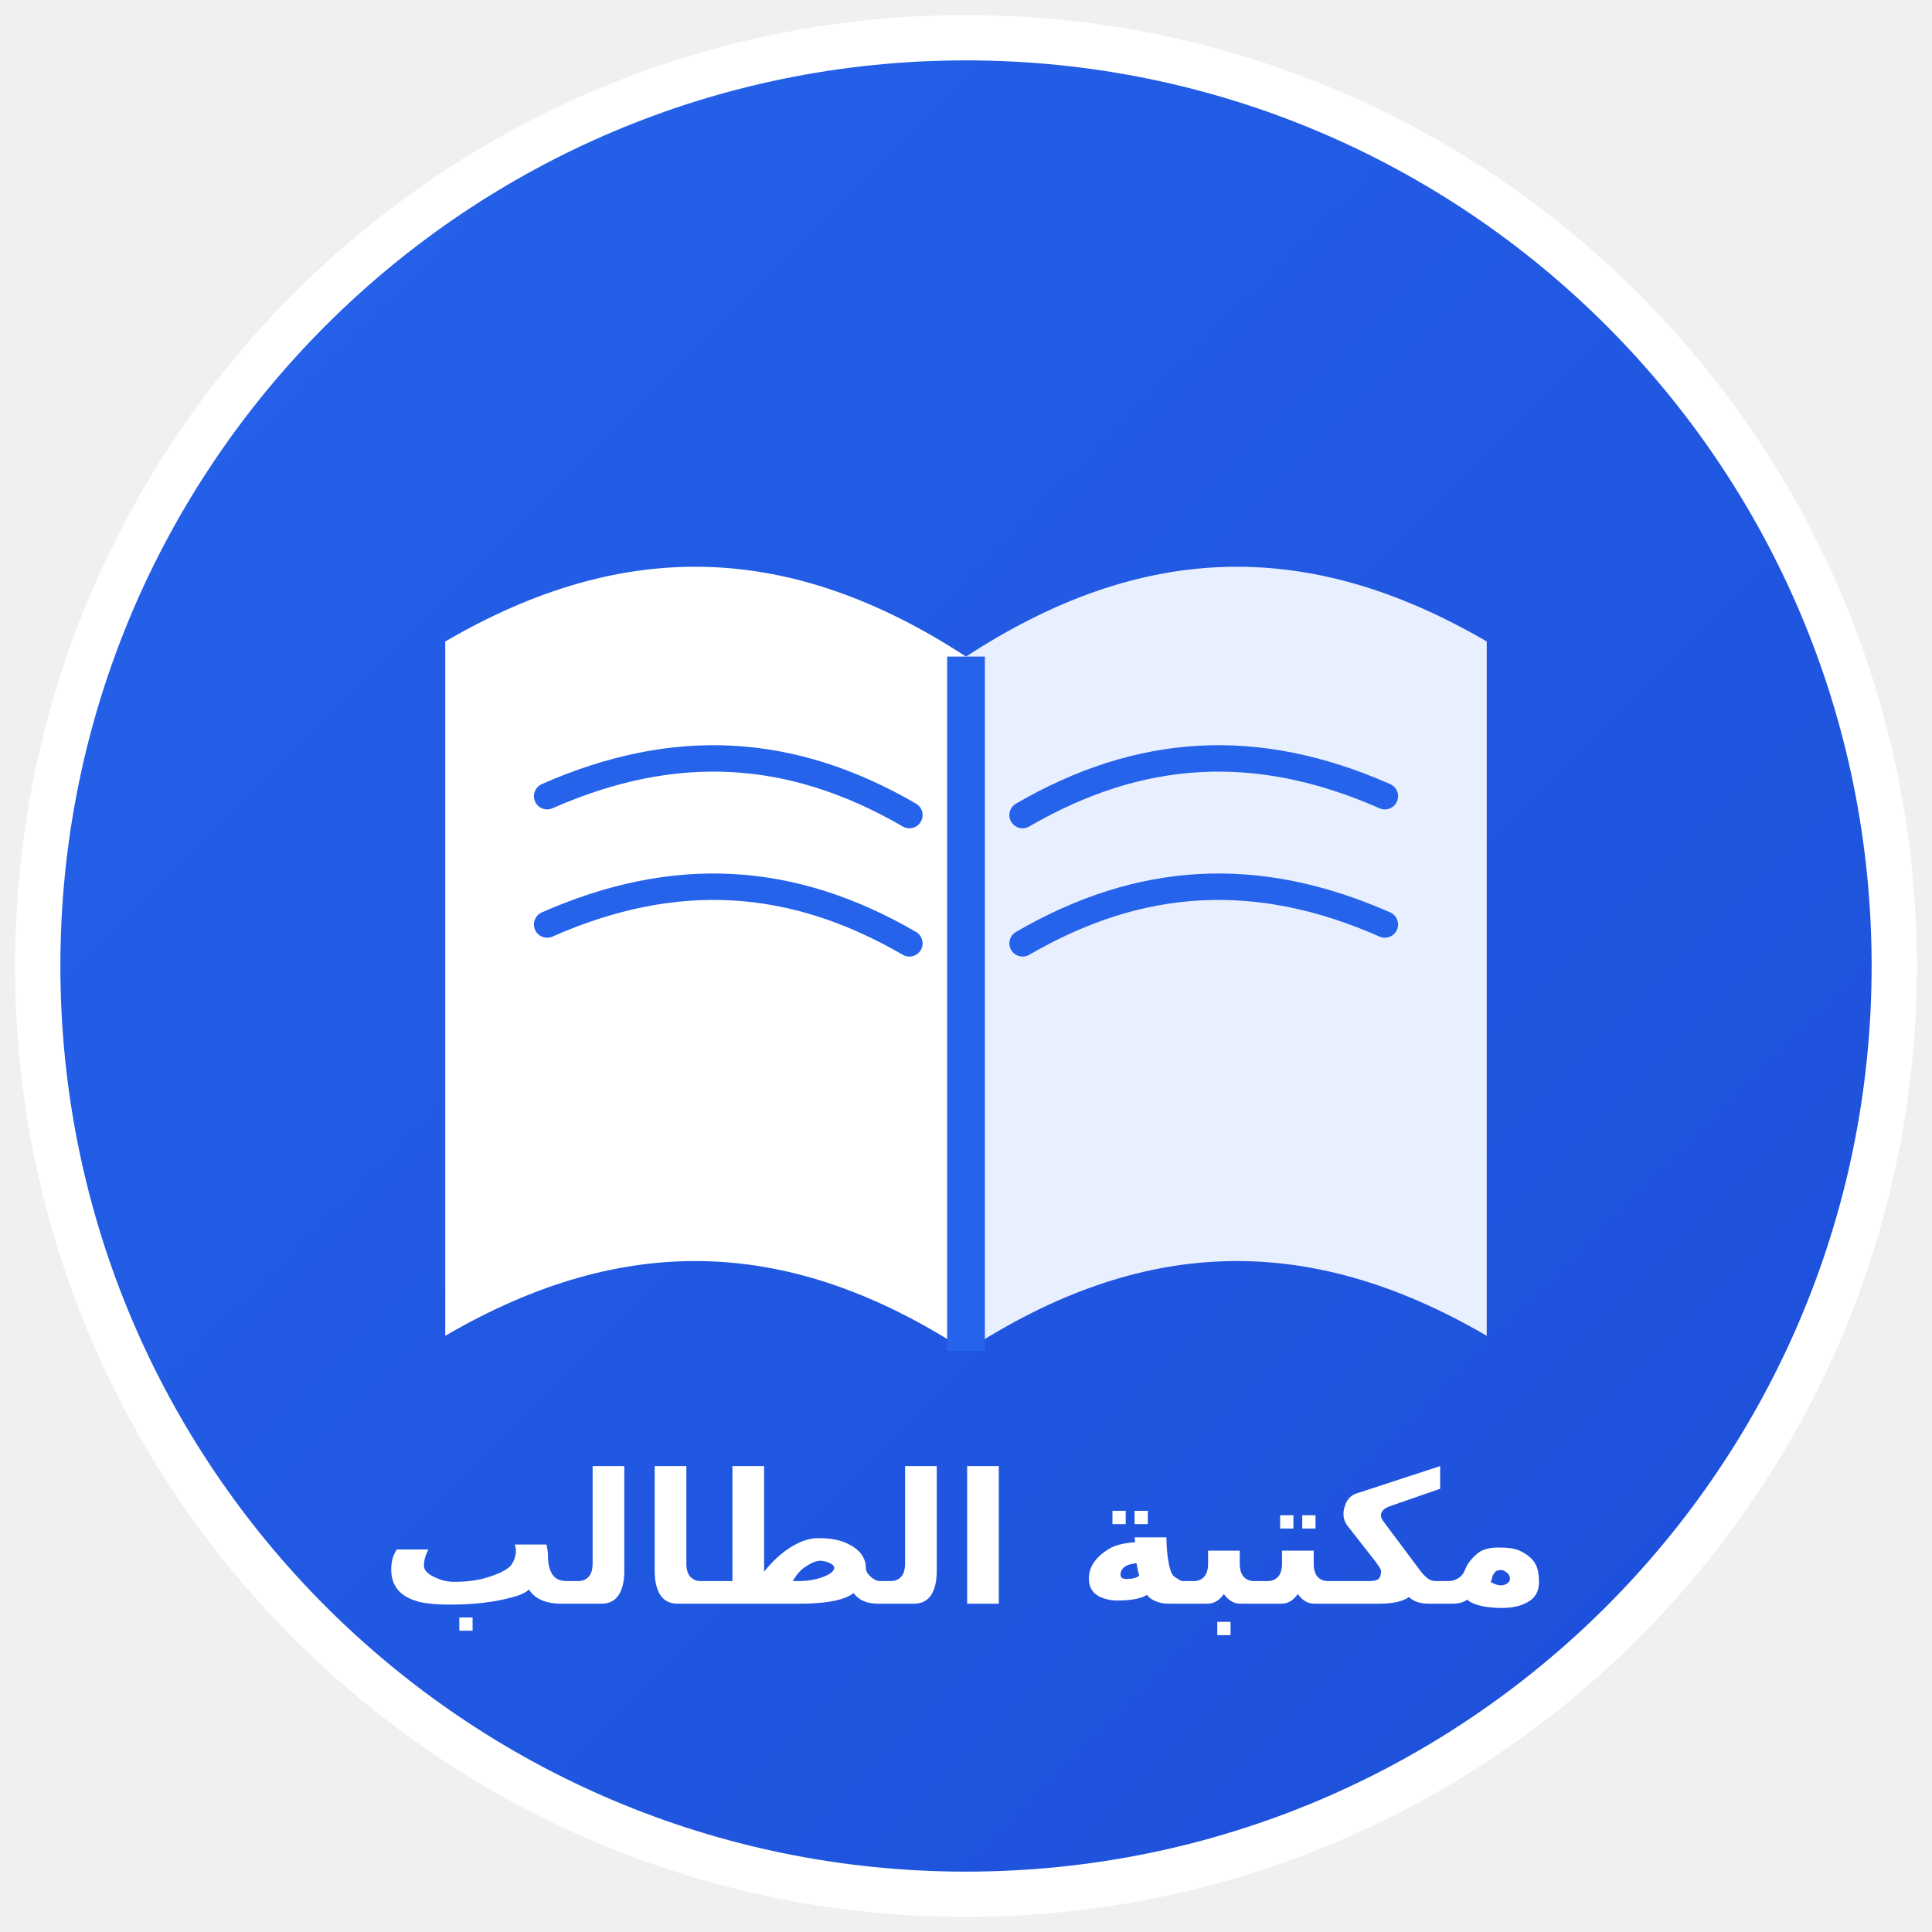
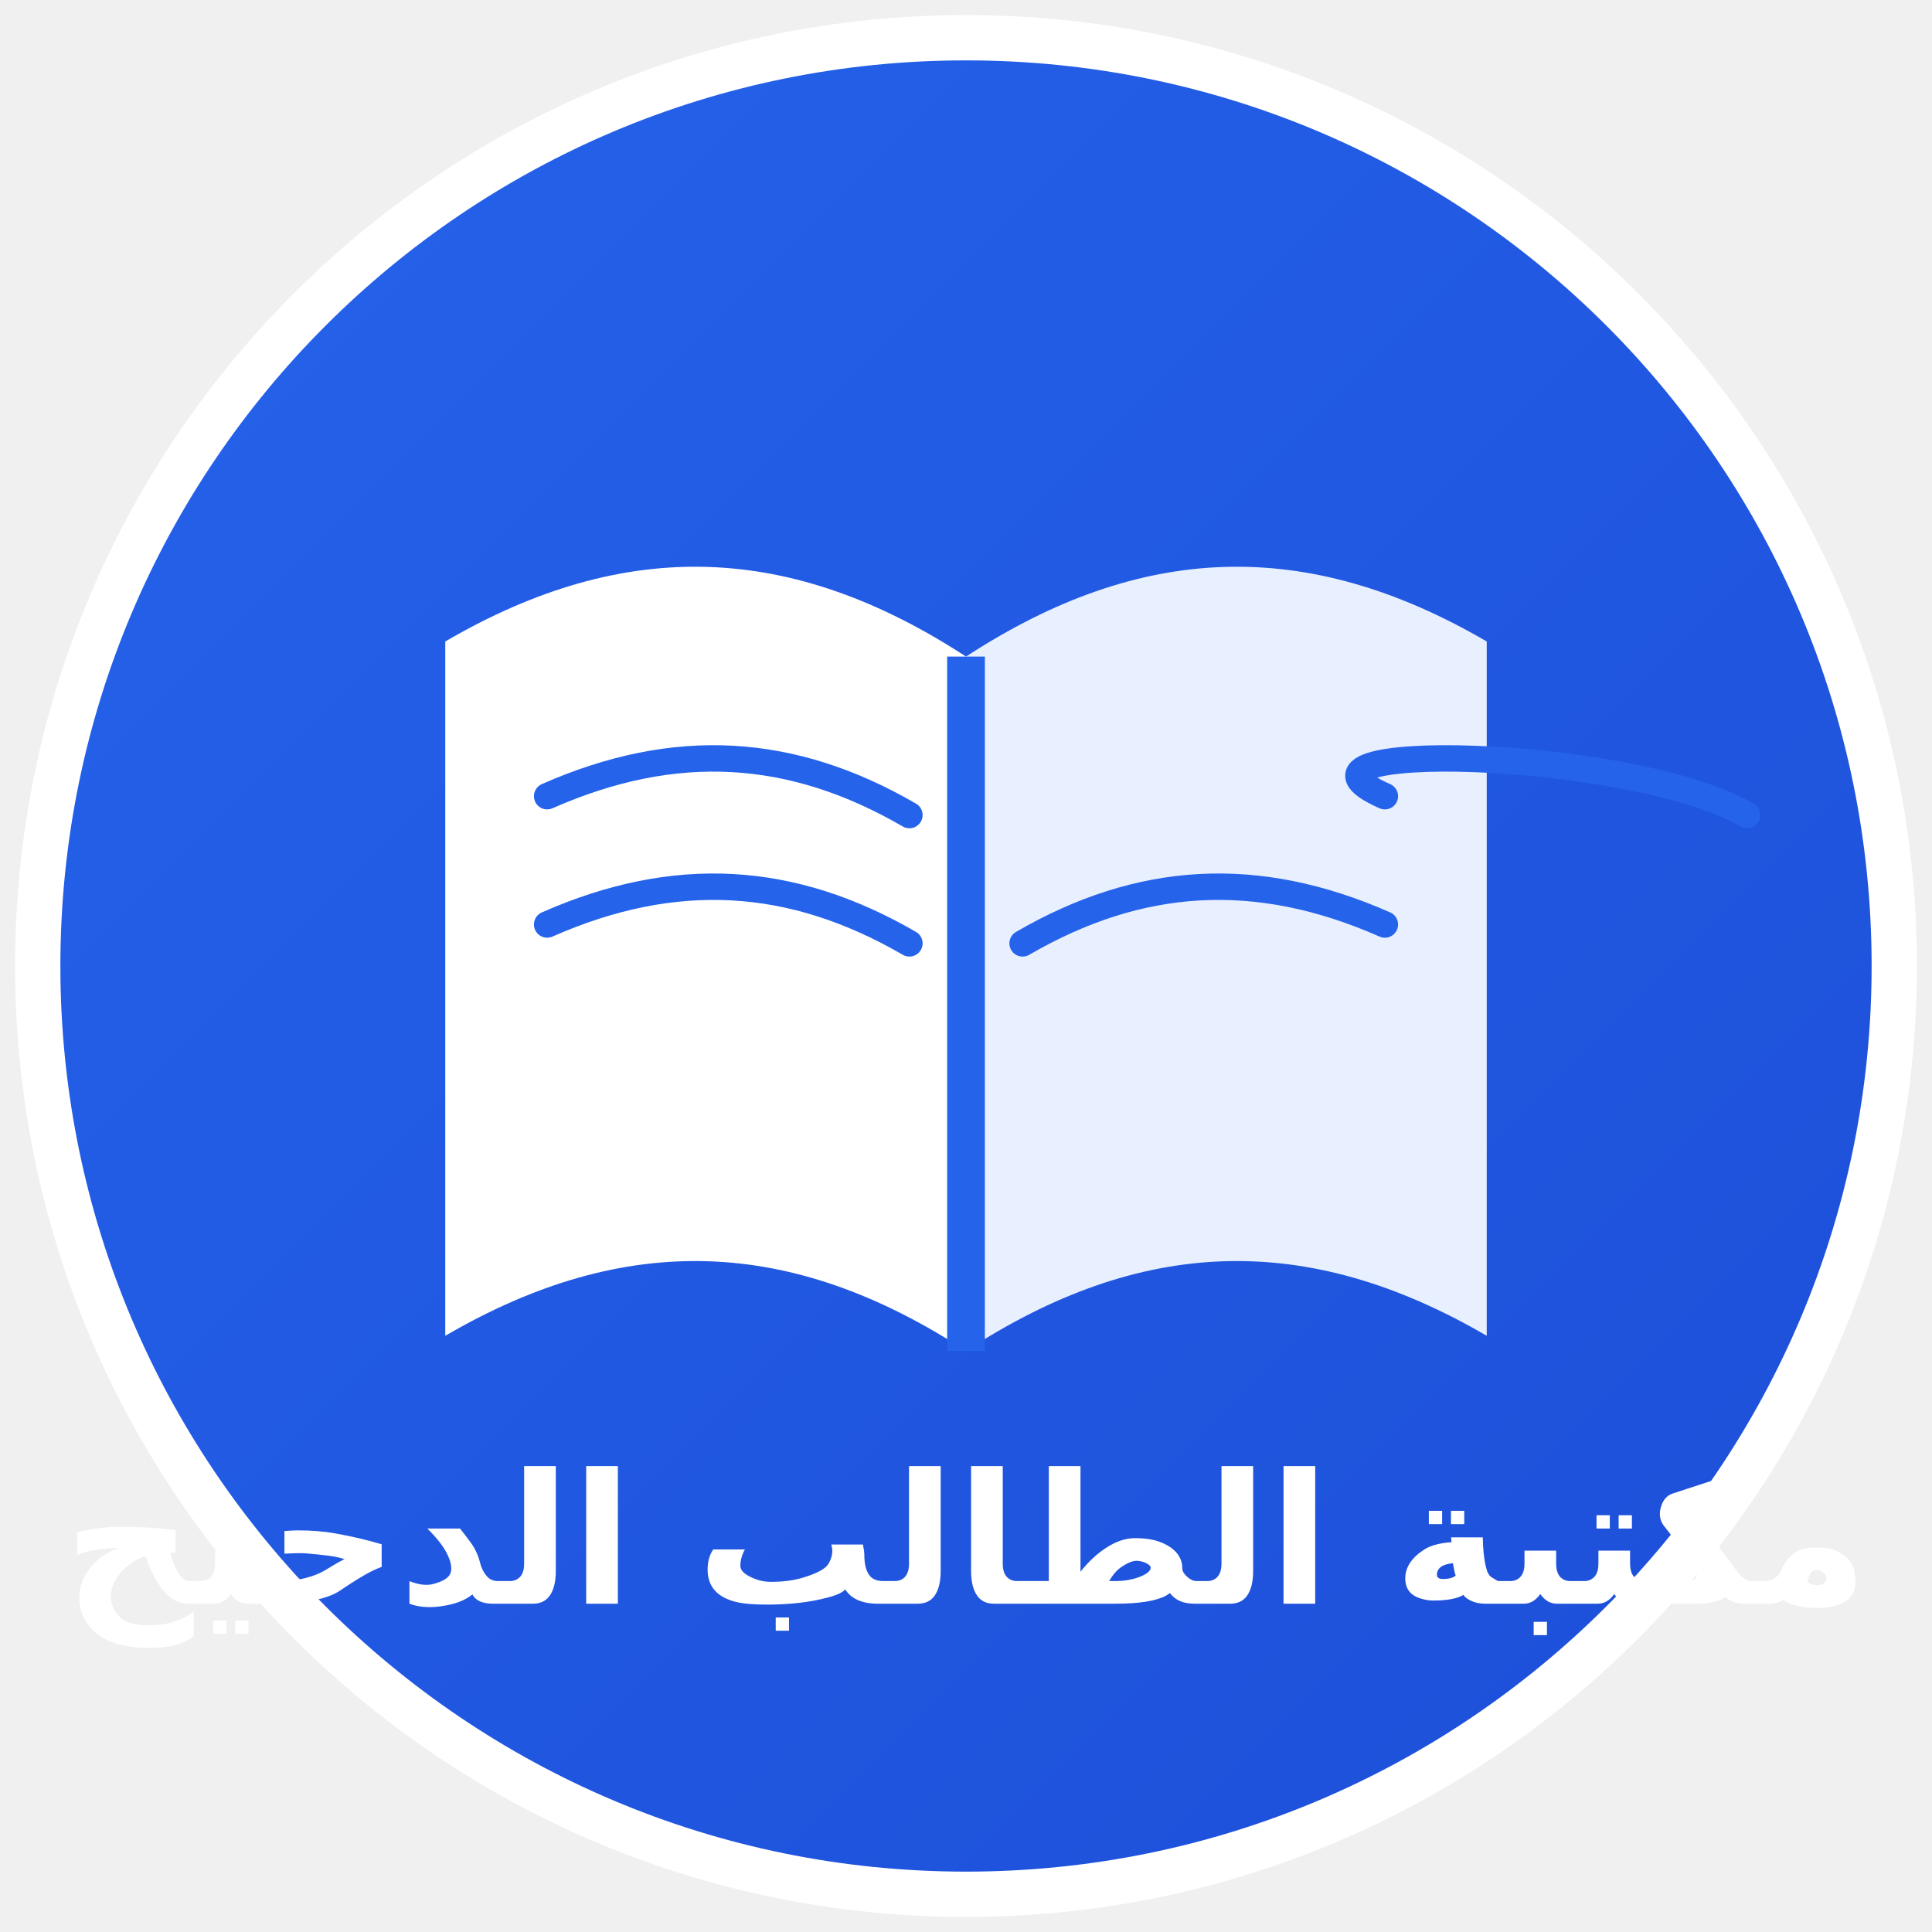
<svg xmlns="http://www.w3.org/2000/svg" viewBox="0 0 512 512">
  <defs>
    <linearGradient id="b" x1="0" y1="0" x2="1" y2="1">
      <stop stop-color="#2563eb" />
      <stop offset="1" stop-color="#1d4ed8" />
    </linearGradient>
  </defs>
  <circle cx="256" cy="256" r="246" fill="url(#b)" stroke="#fff" stroke-width="12" />
  <path d="M118 170c48-28 92-26 138 4v184c-46-30-90-32-138-4V170Z" fill="#fff" />
  <path d="M394 170c-48-28-92-26-138 4v184c46-30 90-32 138-4V170Z" fill="#e8efff" />
  <path d="M256 174v184" stroke="#2563eb" stroke-width="10" />
-   <path d="M145 211c34-15 65-13 96 5M145 245c34-15 65-13 96 5M367 211c-34-15-65-13-96 5M367 245c-34-15-65-13-96 5" fill="none" stroke="#2563eb" stroke-width="7" stroke-linecap="round" />
-   <text x="256" y="425" text-anchor="middle" font-family="Arial, Tahoma, sans-serif" font-size="48" font-weight="700" fill="#fff">مكتبة الطالب</text>
+   <path d="M145 211c34-15 65-13 96 5M145 245c34-15 65-13 96 5M367 211c-34-15 65-13 96 5M367 245c-34-15-65-13-96 5" fill="none" stroke="#2563eb" stroke-width="7" stroke-linecap="round" />
+   <text x="256" y="425" text-anchor="middle" font-family="Arial, Tahoma, sans-serif" font-size="48" font-weight="700" fill="#fff">مكتبة الطالب الدحيح</text>
</svg>
